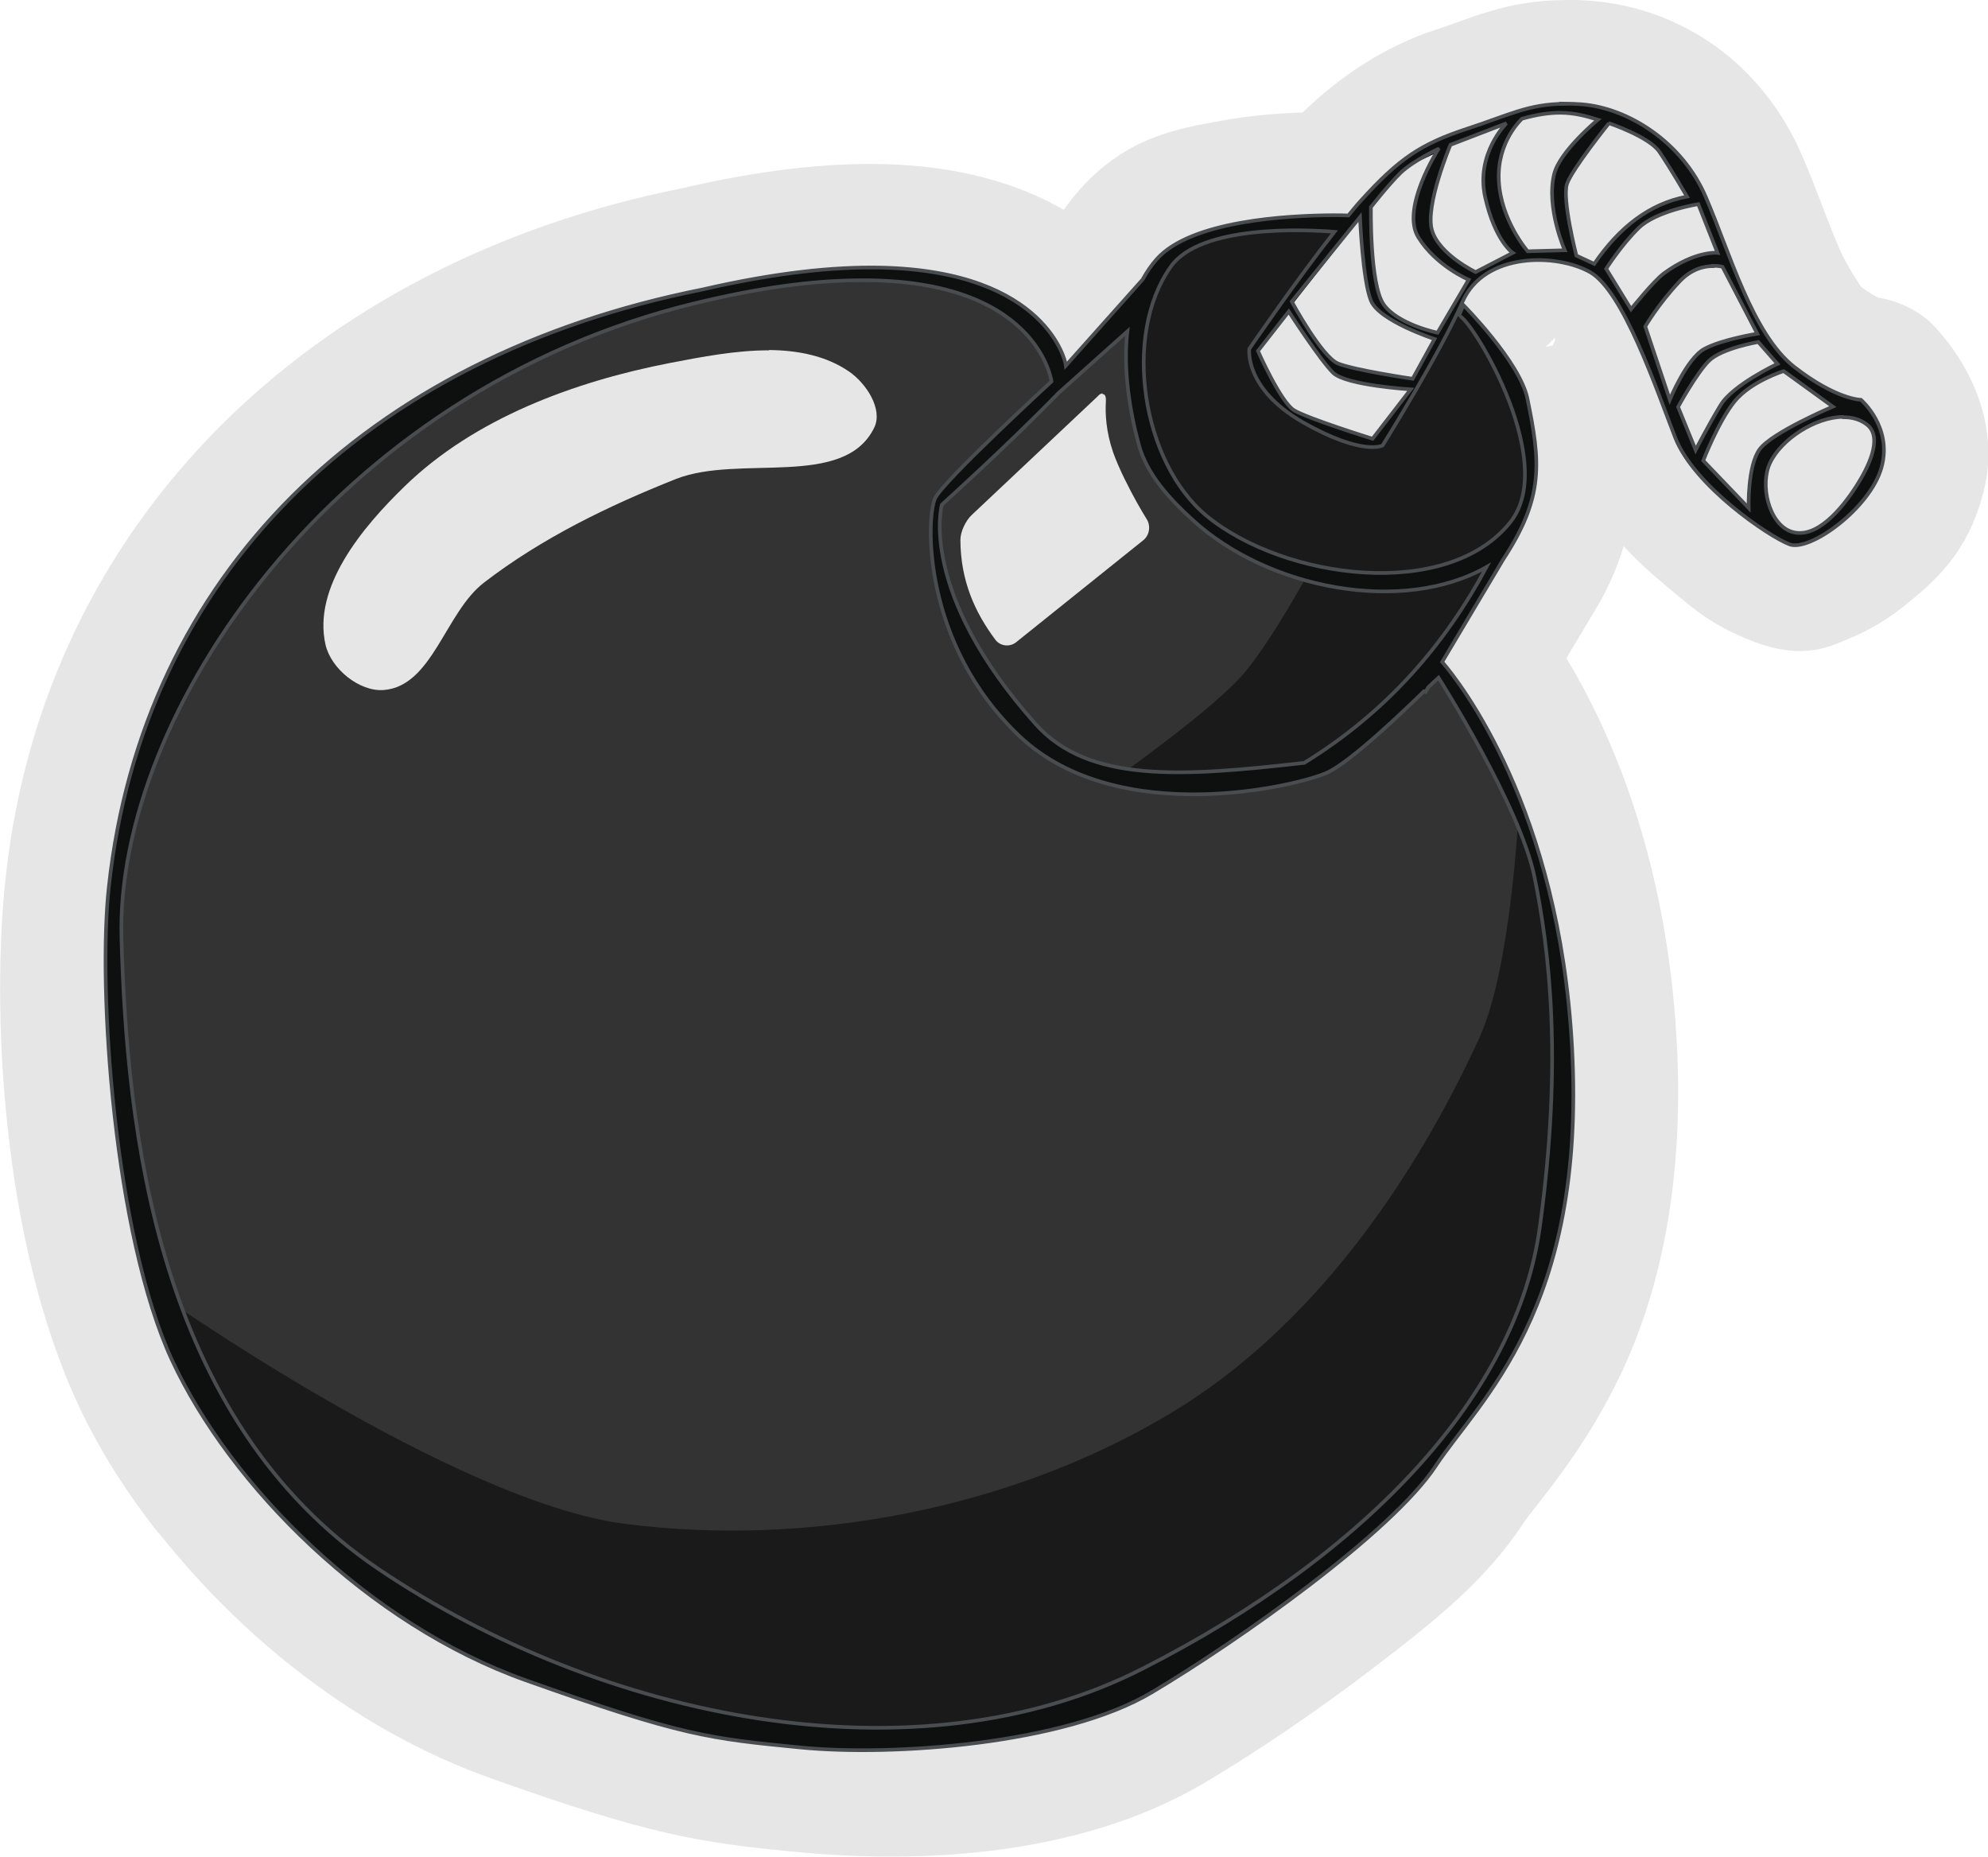
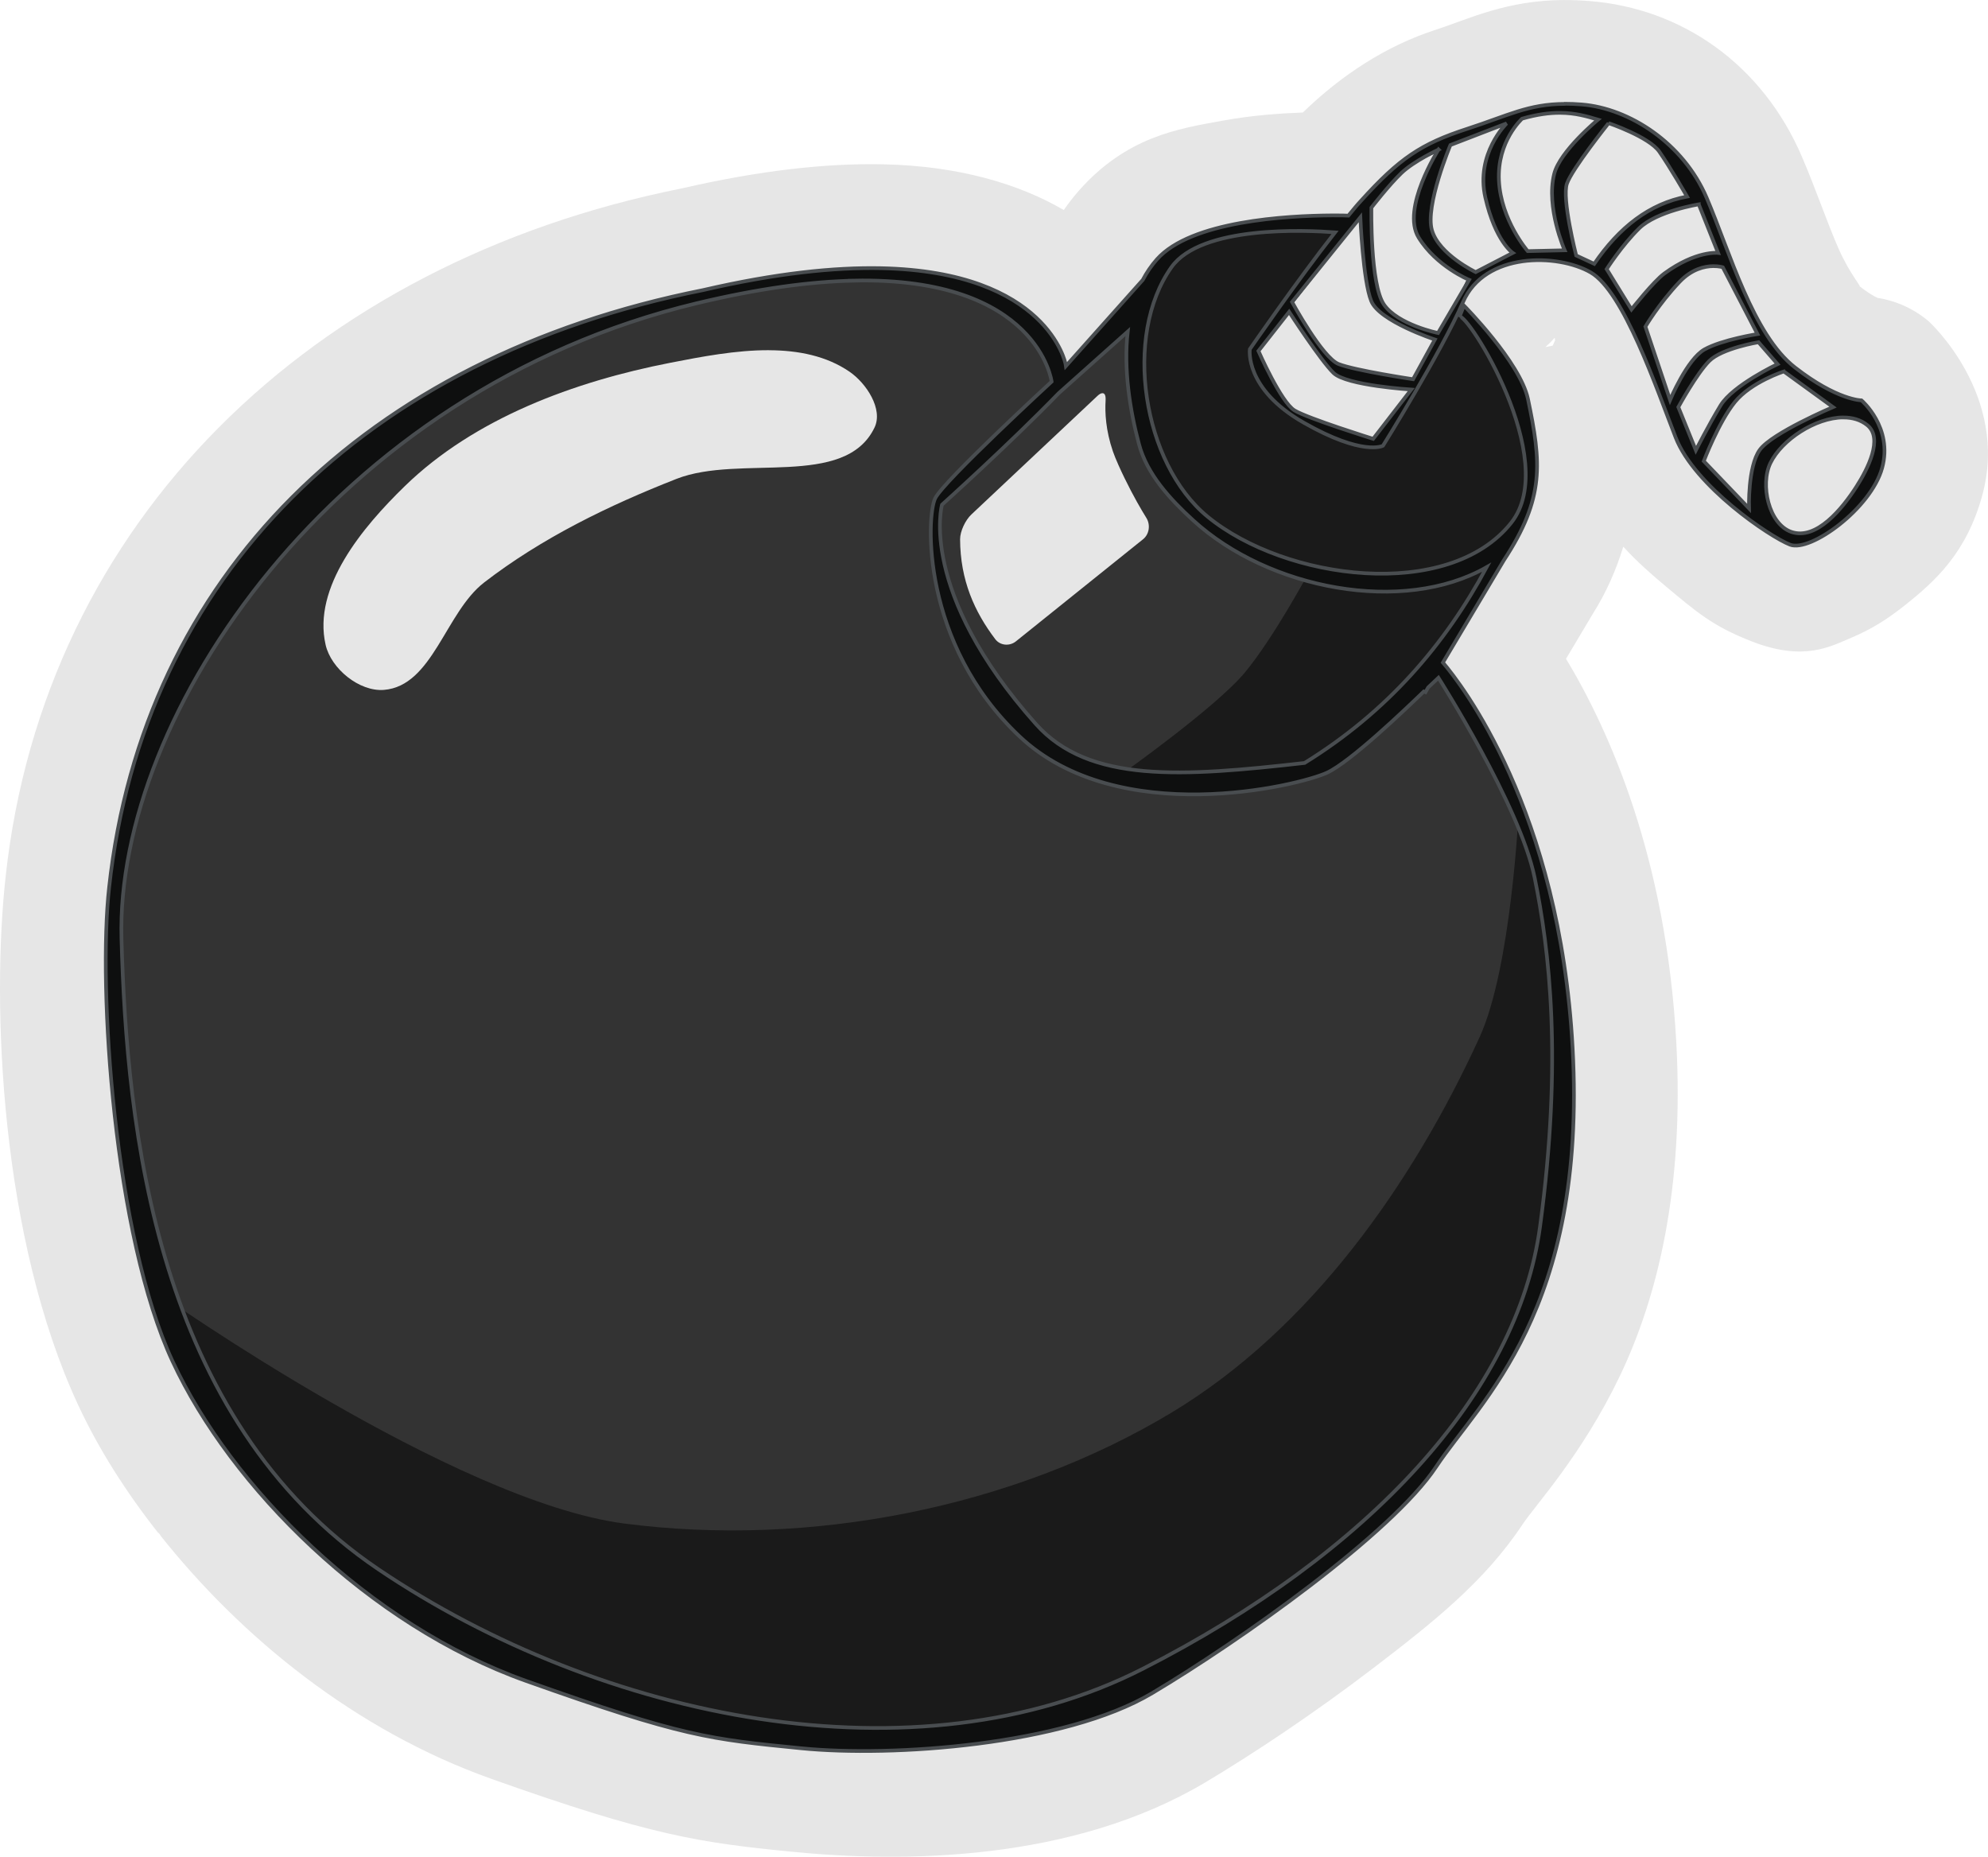
- <svg xmlns="http://www.w3.org/2000/svg" width="6mm" height="5.603mm" viewBox="0 0 6 5.603" version="1.1" id="svg5">
-   <defs id="defs2">
-     </defs>
+ <svg xmlns="http://www.w3.org/2000/svg" id="svg5" width="60mm" height="56.031mm" version="1.1" viewBox="0 0 60 56.031">
  <g id="layer1" transform="translate(-196.6364,9.886266)">
-     <path id="path63743" style="color:#000000;fill:#e6e6e6;stroke-width:0.627;stroke-linecap:round;stroke-linejoin:round;-inkscape-stroke:none" d="m 201.358,-9.886 c -0.176,5.479e-4 -0.289,0.058 -0.39,0.09 -0.147,0.048 -0.282,0.135 -0.4,0.249 -0.071,0.003 -0.152,0.008 -0.245,0.025 -0.132,0.024 -0.286,0.048 -0.429,0.209 -0.017,0.019 -0.033,0.04 -0.047,0.06 -0.136,-0.079 -0.318,-0.133 -0.545,-0.138 -0.172,-0.004 -0.371,0.018 -0.608,0.073 -1.119,0.224 -1.923,1.006 -2.04,2.075 -0.044,0.394 -0.015,1.095 0.219,1.597 0.063,0.135 0.145,0.264 0.243,0.388 l -0.002,-0.004 a 0.314,0.314 0 0 0 0.037,0.041 l -0.032,-0.035 c 0.247,0.311 0.592,0.592 1.001,0.737 0.483,0.172 0.63,0.193 0.904,0.22 0.341,0.034 0.849,0.03 1.251,-0.209 0.145,-0.086 0.332,-0.211 0.508,-0.346 0.176,-0.135 0.335,-0.259 0.45,-0.434 0.037,-0.056 0.179,-0.209 0.293,-0.447 0.114,-0.238 0.195,-0.566 0.171,-1.007 -0.03,-0.558 -0.202,-0.941 -0.333,-1.158 l 0.081,-0.136 c 0.041,-0.065 0.071,-0.134 0.092,-0.202 0.042,0.046 0.086,0.085 0.128,0.12 0.092,0.077 0.141,0.12 0.262,0.167 0.156,0.06 0.237,0.014 0.299,-0.012 0.062,-0.026 0.111,-0.058 0.158,-0.095 0.094,-0.075 0.189,-0.16 0.236,-0.333 0.084,-0.303 -0.161,-0.526 -0.161,-0.526 a 0.314,0.314 0 0 0 -0.202,-0.075 c 0,0 0.054,0.007 0.053,0.006 -9.2e-4,-3.26e-4 -0.022,-0.008 -0.062,-0.039 0.015,0.012 -0.026,-0.034 -0.06,-0.111 -0.034,-0.077 -0.068,-0.177 -0.111,-0.277 -0.12,-0.281 -0.364,-0.449 -0.64,-0.471 -0.026,-0.002 -0.051,-0.003 -0.076,-0.003 z m -0.525,0.173 a 0.314,0.314 0 0 0 -3e-4,2.809e-4 0.314,0.314 0 0 0 -8.4e-4,2.592e-4 c 0.001,-5.68e-4 -2.7e-4,1.381e-4 0.001,-5.401e-4 z m -0.125,0.118 a 0.314,0.314 0 0 0 -6.9e-4,0.002 l -3.2e-4,-3.457e-4 c 0,0 6.6e-4,-0.001 0.001,-0.002 z m 0.621,0.727 8.3e-4,0.009 -0.007,0.015 -0.022,0.005 a 0.314,0.314 0 0 0 0.029,-0.029 z" />
-     <path style="fill:#333333;stroke:#000000;stroke-width:0.011px;stroke-linecap:butt;stroke-linejoin:miter;stroke-opacity:1" d="m 199.856,-8.747 -0.175,-0.229 -0.175,-0.054 -0.257,-0.031 -0.485,0.052 -0.387,0.135 -0.532,0.231 -0.332,0.331 -0.26,0.342 -0.152,0.268 -0.065,0.27 -0.067,0.375 0.026,0.35 0.087,0.552 0.182,0.494 0.155,0.241 0.295,0.279 0.29,0.162 0.218,0.132 0.461,0.145 0.295,0.058 0.674,-0.017 0.452,-0.157 0.257,-0.151 0.451,-0.357 0.313,-0.375 0.124,-0.236 0.085,-0.331 0.027,-0.411 -0.056,-0.478 -0.083,-0.277 -0.103,-0.217 -0.14,-0.228 0.216,-0.385 -0.244,0.133 -0.3,-0.005 -0.248,-0.095 -0.23,-0.173 -0.08,-0.177 -0.022,-0.29 0.033,-0.154 z" id="path40059" />
-     <path id="path41293" style="fill:#1a1a1a;fill-opacity:1;stroke:none;stroke-width:0.011px;stroke-linecap:butt;stroke-linejoin:miter;stroke-opacity:1" d="m 200.582,-9.21 -0.3,0.029 -0.145,0.105 -0.071,0.207 0.02,0.322 0.218,0.249 0.28,0.143 c 0,0 -0.104,0.193 -0.191,0.298 -0.087,0.105 -0.374,0.308 -0.374,0.308 l 0.291,0.025 0.313,-0.039 0.348,-0.315 0.155,-0.273 c 0,0 0.076,-0.115 0.076,-0.123 0,-0.008 0.057,-0.165 0.057,-0.165 l -0.023,-0.15 -0.036,-0.154 -0.161,-0.229 -0.121,0.225 -0.097,0.167 -0.048,0.032 -0.146,-0.045 -0.086,-0.045 -0.111,-0.117 -0.006,-0.078 0.183,-0.263 0.092,-0.113 z m 0.638,1.77 c 0,0 -0.022,0.473 -0.118,0.684 -0.203,0.444 -0.511,0.881 -0.93,1.133 -0.481,0.29 -1.095,0.407 -1.652,0.335 -0.514,-0.067 -1.396,-0.688 -1.396,-0.688 l 0.237,0.525 0.415,0.384 0.557,0.284 0.634,0.14 0.341,0.014 0.474,-0.057 0.456,-0.199 0.542,-0.391 0.381,-0.479 0.13,-0.283 0.056,-0.419 -0.025,-0.608 z" />
-     <path style="fill:#e6e6e6;fill-opacity:1;stroke:#000000;stroke-width:0.011px;stroke-linecap:butt;stroke-linejoin:miter;stroke-opacity:1" d="m 200.42,-8.828 0.355,-0.451 0.106,-0.109 0.167,-0.08 0.149,-0.061 0.108,-0.026 0.183,0.02 0.135,0.061 0.097,0.125 0.061,0.097 0.046,0.127 0.067,0.139 0.131,0.215 0.191,0.12 0.075,0.045 0.026,0.071 -0.058,0.147 -0.086,0.085 -0.089,0.043 -0.112,-0.026 -0.139,-0.115 -0.077,-0.094 -0.075,-0.132 -0.084,-0.256 -0.099,-0.155 -0.049,-0.048 -0.091,-0.031 -0.152,0.003 -0.074,0.029 -0.066,0.049 -0.082,0.177 -0.159,0.271 -0.03,0.028 -0.121,-0.013 -0.091,-0.044 -0.079,-0.047 z" id="path61750" />
-     <path id="path871" style="fill:#0e0f0f;fill-opacity:1;stroke:#494d50;stroke-width:0.011px;stroke-linecap:butt;stroke-linejoin:miter;stroke-opacity:1" d="m 201.359,-9.573 c -0.11,3.428e-4 -0.171,0.035 -0.294,0.075 -0.14,0.046 -0.206,0.09 -0.321,0.217 -0.012,0.013 -0.025,0.029 -0.038,0.045 -0.012,-3.974e-4 -0.019,-9.11e-4 -0.049,-7.344e-4 -0.138,8.146e-4 -0.426,0.017 -0.529,0.132 -0.017,0.019 -0.031,0.04 -0.043,0.062 l -0.232,0.26 -0.001,-0.007 c 0,0 -0.053,-0.278 -0.557,-0.289 -0.141,-0.003 -0.317,0.015 -0.538,0.066 -1.019,0.203 -1.69,0.864 -1.792,1.802 -0.034,0.304 0.015,1.051 0.191,1.43 0.177,0.379 0.592,0.796 1.067,0.965 0.475,0.169 0.555,0.176 0.83,0.203 0.275,0.027 0.795,-0.009 1.059,-0.166 0.264,-0.157 0.725,-0.483 0.857,-0.683 0.132,-0.2 0.455,-0.47 0.412,-1.263 -0.039,-0.721 -0.337,-1.1 -0.392,-1.164 l 0.184,-0.309 c 0.124,-0.189 0.113,-0.293 0.073,-0.487 -0.024,-0.111 -0.193,-0.281 -0.193,-0.281 l -0.014,0.034 c 0.021,-0.019 0.307,0.431 0.156,0.621 -0.189,0.238 -0.681,0.174 -0.916,-0.018 -0.196,-0.161 -0.256,-0.546 -0.109,-0.753 0.09,-0.127 0.405,-0.112 0.494,-0.105 -0.116,0.147 -0.257,0.353 -0.257,0.353 0,0 -0.017,0.119 0.162,0.222 0.18,0.102 0.24,0.07 0.24,0.07 0,0 0.176,-0.282 0.241,-0.433 0.066,-0.152 0.286,-0.147 0.386,-0.09 0.1,0.058 0.199,0.351 0.256,0.498 0.057,0.147 0.284,0.3 0.345,0.323 0.061,0.024 0.244,-0.109 0.278,-0.232 0.034,-0.122 -0.062,-0.204 -0.062,-0.204 0,0 -0.074,-3.259e-4 -0.201,-0.099 -0.127,-0.099 -0.196,-0.348 -0.267,-0.512 -0.07,-0.165 -0.233,-0.27 -0.377,-0.281 -0.018,-0.001 -0.035,-0.002 -0.05,-0.002 z m -0.014,0.027 c 0.046,2.336e-4 0.082,0.011 0.114,0.021 0,0 -0.115,0.095 -0.132,0.164 -0.025,0.101 0.032,0.23 0.032,0.23 l -0.112,0.003 c 0,0 -0.081,-0.093 -0.087,-0.213 -0.006,-0.119 0.07,-0.187 0.07,-0.187 0.046,-0.013 0.083,-0.018 0.115,-0.018 z m 0.146,0.031 c 0,0 0.122,0.041 0.153,0.086 0.031,0.045 0.084,0.136 0.084,0.136 -0.113,0.021 -0.205,0.093 -0.28,0.203 l -0.054,-0.025 c 0,0 -0.044,-0.172 -0.028,-0.217 0.016,-0.045 0.126,-0.182 0.126,-0.182 z m -0.308,7.993e-4 c 0,0 -0.094,0.092 -0.064,0.224 0.03,0.132 0.083,0.167 0.083,0.167 l -0.112,0.058 c 0,0 -0.111,-0.053 -0.132,-0.127 -0.021,-0.074 0.056,-0.257 0.056,-0.257 z m -0.206,0.079 c 0,0 -0.114,0.178 -0.06,0.265 0.054,0.087 0.152,0.128 0.152,0.128 l -0.094,0.16 c 0,0 -0.121,-0.025 -0.163,-0.086 -0.042,-0.061 -0.038,-0.293 -0.038,-0.293 0,0 0.053,-0.068 0.09,-0.104 0.038,-0.036 0.112,-0.071 0.112,-0.071 z m 0.785,0.165 0.058,0.147 c 0,0 -0.066,-0.008 -0.162,0.062 -0.032,0.024 -0.099,0.108 -0.099,0.108 l -0.075,-0.122 c 0,0 0.045,-0.071 0.098,-0.123 0.053,-0.052 0.18,-0.072 0.18,-0.072 z m -1.021,0.039 c 0,0 0.008,0.191 0.033,0.252 0.024,0.061 0.192,0.116 0.192,0.116 l -0.066,0.12 c 0,0 -0.176,-0.026 -0.225,-0.046 -0.049,-0.019 -0.14,-0.187 -0.14,-0.187 z m 1.065,0.147 c 0.018,-1.979e-4 0.029,0.003 0.029,0.003 l 0.105,0.202 c 0,0 -0.107,0.017 -0.16,0.046 -0.053,0.029 -0.104,0.153 -0.104,0.153 l -0.074,-0.221 c 0,0 0.039,-0.067 0.102,-0.134 0.037,-0.04 0.076,-0.048 0.102,-0.048 z m -2.594,0.044 c 0.557,-0.012 0.598,0.305 0.598,0.305 0,0 -0.325,0.299 -0.351,0.352 -0.027,0.053 -0.043,0.437 0.255,0.719 0.298,0.281 0.844,0.149 0.929,0.109 0.071,-0.033 0.233,-0.188 0.291,-0.245 l 0.005,0.002 0.008,-0.014 c 0.006,-0.006 0.031,-0.029 0.031,-0.029 0,0 0.246,0.386 0.29,0.603 0.044,0.217 0.085,0.55 0.016,1.053 -0.068,0.503 -0.515,0.986 -1.198,1.334 -0.683,0.349 -1.633,0.155 -2.307,-0.3 -0.674,-0.455 -0.76,-1.336 -0.776,-1.904 -0.019,-0.673 0.639,-1.653 1.735,-1.917 0.19,-0.046 0.346,-0.066 0.474,-0.068 z m 1.314,0.094 c 0,0 0.095,0.147 0.134,0.185 0.039,0.038 0.234,0.05 0.234,0.05 l -0.115,0.149 c 0,0 -0.196,-0.061 -0.237,-0.086 -0.041,-0.025 -0.109,-0.179 -0.109,-0.179 z m -0.487,0.06 c -0.013,0.112 0.006,0.236 0.034,0.34 0.024,0.091 0.094,0.166 0.163,0.229 0.228,0.209 0.634,0.286 0.887,0.142 -0.126,0.234 -0.3,0.437 -0.55,0.591 -0.369,0.042 -0.651,0.062 -0.811,-0.117 -0.357,-0.4 -0.283,-0.662 -0.283,-0.662 0,0 0.206,-0.186 0.352,-0.337 z m 1.904,0.032 0.058,0.066 c 0,0 -0.135,0.063 -0.172,0.125 -0.037,0.061 -0.075,0.135 -0.075,0.135 l -0.053,-0.13 c 0,0 0.055,-0.101 0.093,-0.139 0.038,-0.038 0.149,-0.057 0.149,-0.057 z m 0.077,0.088 0.148,0.107 c 0,0 -0.184,0.078 -0.221,0.129 -0.037,0.051 -0.033,0.177 -0.033,0.177 l -0.137,-0.143 c 0,0 0.045,-0.117 0.094,-0.178 0.049,-0.061 0.148,-0.092 0.148,-0.092 z m 0.179,0.139 c 0.028,-2.327e-4 0.053,0.007 0.073,0.023 0.049,0.04 8.9e-4,0.132 -0.033,0.185 -0.043,0.067 -0.121,0.163 -0.197,0.137 -0.068,-0.024 -0.095,-0.143 -0.063,-0.208 0.034,-0.071 0.136,-0.137 0.219,-0.138 z" />
-     <path id="path40249" style="fill:#e6e6e6;stroke:none;stroke-width:0.011px;stroke-linecap:butt;stroke-linejoin:miter;stroke-opacity:1" d="m 198.958,-8.829 c -0.1,-4.856e-4 -0.205,0.02 -0.299,0.038 -0.289,0.056 -0.59,0.167 -0.801,0.372 -0.128,0.124 -0.279,0.305 -0.239,0.479 0.017,0.072 0.102,0.142 0.176,0.136 0.147,-0.012 0.185,-0.234 0.302,-0.324 0.174,-0.134 0.376,-0.232 0.58,-0.313 0.192,-0.075 0.508,0.031 0.598,-0.155 0.027,-0.056 -0.025,-0.134 -0.076,-0.169 -0.07,-0.048 -0.154,-0.064 -0.242,-0.065 z m 1.006,0.13 c -0.005,1.457e-4 -0.01,0.003 -0.016,0.01 l -0.379,0.357 c -0.018,0.017 -0.034,0.05 -0.034,0.075 5.2e-4,0.124 0.044,0.219 0.106,0.302 0.015,0.019 0.043,0.022 0.062,0.007 l 0.384,-0.308 c 0.019,-0.015 0.023,-0.044 0.01,-0.064 -0.016,-0.026 -0.039,-0.065 -0.066,-0.12 -0.011,-0.022 -0.027,-0.058 -0.035,-0.081 -0.022,-0.064 -0.024,-0.118 -0.022,-0.153 9.3e-4,-0.015 -0.002,-0.023 -0.01,-0.023 z" />
+     <path id="path63743" d="m243.854-9.886c-1.757 0.005-2.888 0.575-3.897 0.902-1.468 0.476-2.817 1.346-4 2.493-0.713 0.028-1.524 0.082-2.45 0.251-1.316 0.239-2.861 0.48-4.295 2.092-0.172 0.194-0.328 0.395-0.469 0.6-1.357-0.792-3.182-1.333-5.454-1.38-1.716-0.036-3.71 0.183-6.084 0.729-11.19 2.236-19.228 10.061-20.396 20.745-0.441 3.937-0.147 10.954 2.188 15.972 0.627 1.346 1.455 2.641 2.431 3.877l-0.02-0.042a3.135 3.135 0 0 0 0.367 0.413l-0.322-0.345c2.467 3.114 5.915 5.916 10.01 7.373 4.826 1.718 6.296 1.925 9.039 2.198 3.411 0.34 8.494 0.3 12.507-2.087 1.452-0.864 3.323-2.111 5.084-3.459 1.761-1.348 3.346-2.592 4.499-4.335 0.372-0.563 1.792-2.091 2.931-4.468 1.139-2.376 1.946-5.658 1.706-10.066-0.304-5.579-2.017-9.407-3.328-11.583l0.811-1.361c0.414-0.655 0.706-1.336 0.917-2.022 0.421 0.462 0.863 0.847 1.283 1.197 0.925 0.77 1.407 1.203 2.618 1.671 1.564 0.604 2.368 0.137 2.99-0.124 0.622-0.261 1.106-0.579 1.578-0.952 0.943-0.746 1.886-1.599 2.363-3.332 0.835-3.035-1.609-5.256-1.609-5.256a3.135 3.135 0 0 0-2.021-0.75s0.536 0.066 0.528 0.063c-9e-3 -0.003-0.219-0.079-0.624-0.394 0.153 0.119-0.264-0.336-0.604-1.107-0.341-0.771-0.676-1.768-1.106-2.774-1.2-2.806-3.636-4.486-6.404-4.707-0.258-0.021-0.512-0.031-0.764-0.03zm-5.253 1.734a3.135 3.135 0 0 0-3e-3 0.003 3.135 3.135 0 0 0-8e-3 0.003c0.01-0.006-3e-3 0.001 0.01-0.005zm-1.249 1.184a3.135 3.135 0 0 0-7e-3 0.02l-3e-3 -0.003s7e-3 -0.011 0.01-0.017zm6.209 7.271 8e-3 0.086-0.07 0.155-0.222 0.045a3.135 3.135 0 0 0 0.286-0.286z" color="#000000" fill="#e6e6e6" stroke-linecap="round" stroke-linejoin="round" stroke-width="6.27" style="-inkscape-stroke:none" />
+     <path id="path40059" d="m228.83 1.502-1.749-2.288-1.75-0.544-2.572-0.306-4.854 0.519-3.872 1.35-5.322 2.314-3.32 3.306-2.603 3.422-1.525 2.683-0.652 2.698-0.667 3.751 0.264 3.502 0.867 5.517 1.824 4.938 1.554 2.407 2.951 2.791 2.895 1.625 2.177 1.323 4.606 1.451 2.954 0.576 6.74-0.169 4.521-1.57 2.567-1.51 4.506-3.567 3.131-3.749 1.241-2.365 0.846-3.306 0.272-4.109-0.564-4.78-0.827-2.772-1.032-2.169-1.403-2.281 2.158-3.85-2.444 1.334-3.002-0.052-2.476-0.954-2.301-1.735-0.798-1.771-0.224-2.905 0.325-1.537z" fill="#333" stroke="#000" stroke-width=".111px" />
+     <path id="path41293" d="m236.09-3.123-3.003 0.285-1.45 1.051-0.709 2.071 0.204 3.225 2.184 2.487 2.802 1.427s-1.039 1.934-1.91 2.985c-0.871 1.051-3.736 3.079-3.736 3.079l2.907 0.25 3.127-0.39 3.483-3.149 1.551-2.726s0.764-1.148 0.764-1.228c0-0.08 0.571-1.653 0.571-1.653l-0.233-1.499-0.363-1.545-1.611-2.291-1.206 2.249-0.974 1.672-0.475 0.317-1.46-0.448-0.863-0.45-1.112-1.166-0.06-0.777 1.828-2.634 0.921-1.132zm6.382 17.701s-0.218 4.735-1.181 6.838c-2.032 4.441-5.111 8.807-9.295 11.326-4.813 2.897-10.945 4.071-16.516 3.349-5.144-0.667-13.956-6.879-13.956-6.879l2.37 5.25 4.148 3.844 5.567 2.838 6.34 1.397 3.414 0.138 4.742-0.574 4.56-1.989 5.419-3.914 3.814-4.786 1.299-2.83 0.563-4.187-0.251-6.079z" fill="#1a1a1a" />
+     <path id="path61750" d="m234.475 0.695 3.548-4.51 1.064-1.093 1.665-0.8 1.494-0.61 1.085-0.258 1.831 0.201 1.348 0.605 0.967 1.253 0.612 0.967 0.463 1.275 0.674 1.394 1.312 2.148 1.909 1.202 0.749 0.447 0.256 0.712-0.58 1.473-0.864 0.85-0.887 0.433-1.117-0.264-1.392-1.146-0.775-0.942-0.75-1.316-0.843-2.562-0.992-1.553-0.489-0.477-0.911-0.313-1.521 0.033-0.745 0.293-0.656 0.492-0.82 1.771-1.586 2.714-0.303 0.277-1.215-0.125-0.907-0.442-0.791-0.466z" fill="#e6e6e6" stroke="#000" stroke-width=".111px" />
+     <path id="path871" d="m243.864-6.751c-1.099 0.003-1.712 0.351-2.94 0.75-1.404 0.455-2.056 0.899-3.209 2.172-0.12 0.128-0.248 0.287-0.383 0.45-0.123-0.004-0.189-0.009-0.488-0.007-1.378 0.008-4.261 0.169-5.288 1.323-0.17 0.191-0.312 0.401-0.43 0.625l-2.321 2.6-0.01-0.067s-0.53-2.783-5.566-2.888c-1.41-0.029-3.173 0.151-5.376 0.662-10.187 2.025-16.899 8.637-17.923 18.024-0.342 3.038 0.148 10.509 1.915 14.302 1.766 3.793 5.924 7.956 10.67 9.645 4.746 1.69 5.547 1.758 8.298 2.032 2.751 0.274 7.95-0.089 10.594-1.662 2.645-1.573 7.248-4.828 8.571-6.829 1.324-2.001 4.553-4.703 4.122-12.634-0.393-7.205-3.369-10.998-3.915-11.639l1.839-3.087c1.24-1.891 1.132-2.932 0.727-4.871-0.242-1.112-1.931-2.814-1.931-2.814l-0.136 0.342c0.206-0.187 3.075 4.309 1.562 6.213-1.889 2.378-6.812 1.74-9.161-0.184-1.962-1.607-2.563-5.461-1.094-7.529 0.902-1.269 4.05-1.119 4.939-1.053-1.157 1.474-2.572 3.525-2.572 3.525s-0.172 1.193 1.623 2.217c1.796 1.024 2.395 0.698 2.395 0.698s1.758-2.818 2.415-4.334c0.657-1.516 2.858-1.471 3.855-0.896 0.997 0.576 1.991 3.512 2.564 4.981 0.574 1.469 2.841 2.998 3.453 3.235 0.614 0.237 2.442-1.094 2.778-2.316 0.336-1.222-0.622-2.039-0.622-2.039s-0.737-0.003-2.007-0.992c-1.271-0.988-1.965-3.477-2.668-5.123-0.704-1.646-2.33-2.699-3.771-2.815-0.18-0.014-0.348-0.021-0.504-0.021zm-0.14 0.27c0.465 0.002 0.815 0.108 1.142 0.205 0 0-1.15 0.948-1.323 1.64-0.254 1.012 0.317 2.303 0.317 2.303l-1.116 0.025s-0.808-0.932-0.868-2.126c-0.06-1.193 0.699-1.871 0.699-1.871 0.456-0.131 0.828-0.178 1.146-0.176zm1.46 0.31s1.22 0.413 1.532 0.86c0.313 0.447 0.838 1.356 0.838 1.356-1.133 0.212-2.05 0.928-2.802 2.031l-0.545-0.253s-0.439-1.72-0.278-2.171c0.16-0.451 1.256-1.822 1.256-1.822zm-3.076 0.008s-0.944 0.917-0.642 2.237c0.301 1.32 0.826 1.672 0.826 1.672l-1.118 0.579s-1.109-0.529-1.321-1.265c-0.212-0.736 0.558-2.569 0.558-2.569zm-2.055 0.789s-1.138 1.782-0.601 2.655c0.536 0.873 1.524 1.278 1.524 1.278l-0.938 1.604s-1.208-0.246-1.632-0.858c-0.423-0.612-0.379-2.926-0.379-2.926s0.528-0.683 0.905-1.044c0.377-0.361 1.122-0.708 1.122-0.708zm7.854 1.655 0.583 1.465s-0.658-0.082-1.623 0.622c-0.324 0.236-0.991 1.083-0.991 1.083l-0.749-1.216s0.451-0.709 0.98-1.23c0.53-0.521 1.8-0.725 1.8-0.725zm-10.214 0.391s0.08 1.913 0.329 2.525c0.244 0.612 1.921 1.163 1.921 1.163l-0.658 1.198s-1.758-0.264-2.25-0.459c-0.492-0.195-1.403-1.872-1.403-1.872zm10.65 1.473c0.176-0.002 0.289 0.034 0.289 0.034l1.046 2.016s-1.072 0.169-1.597 0.463c-0.526 0.295-1.04 1.526-1.04 1.526l-0.744-2.214s0.394-0.675 1.022-1.342c0.372-0.396 0.765-0.48 1.024-0.483zm-25.943 0.436c5.575-0.116 5.976 3.049 5.976 3.049s-3.248 2.99-3.514 3.52c-0.266 0.529-0.434 4.375 2.545 7.186 2.979 2.811 8.442 1.49 9.287 1.093 0.708-0.334 2.328-1.881 2.915-2.448l0.05 0.02 0.08-0.141c0.06-0.058 0.311-0.293 0.311-0.293s2.459 3.861 2.903 6.031c0.445 2.169 0.845 5.501 0.164 10.529-0.681 5.028-5.153 9.858-11.983 13.344-6.83 3.486-16.329 1.553-23.073-2.997-6.744-4.55-7.601-13.359-7.758-19.039-0.186-6.727 6.391-16.535 17.355-19.168 1.896-0.455 3.459-0.657 4.745-0.684zm13.144 0.944s0.948 1.466 1.342 1.846c0.394 0.379 2.344 0.499 2.344 0.499l-1.149 1.487s-1.962-0.611-2.374-0.858c-0.411-0.247-1.09-1.794-1.09-1.794zm-4.871 0.595c-0.128 1.125 0.06 2.357 0.34 3.4 0.241 0.905 0.937 1.657 1.628 2.29 2.281 2.092 6.344 2.861 8.865 1.419-1.258 2.34-3.001 4.368-5.496 5.909-3.695 0.417-6.507 0.621-8.108-1.173-3.571-4.004-2.835-6.62-2.835-6.62s2.062-1.857 3.523-3.366zm19.037 0.321 0.575 0.661s-1.348 0.635-1.72 1.247c-0.371 0.612-0.746 1.354-0.746 1.354l-0.529-1.304s0.55-1.008 0.933-1.392c0.383-0.383 1.487-0.566 1.487-0.566zm0.767 0.884 1.481 1.074s-1.842 0.781-2.209 1.29c-0.368 0.509-0.325 1.767-0.325 1.767l-1.366-1.426s0.446-1.175 0.938-1.783c0.493-0.608 1.48-0.924 1.48-0.924zm1.785 1.387c0.276-0.002 0.531 0.068 0.734 0.234 0.485 0.398 9e-3 1.324-0.329 1.852-0.43 0.672-1.212 1.629-1.967 1.367-0.683-0.237-0.946-1.427-0.631-2.078 0.343-0.706 1.362-1.369 2.192-1.376z" fill="#0e0f0f" stroke="#494d50" stroke-width=".111px" />
+     <path id="path40249" d="m219.851 0.682c-0.998-0.005-2.045 0.196-2.987 0.38-2.889 0.564-5.899 1.669-8.01 3.722-1.279 1.244-2.789 3.051-2.39 4.79 0.165 0.722 1.021 1.419 1.761 1.359 1.473-0.12 1.854-2.339 3.024-3.242 1.74-1.342 3.759-2.324 5.805-3.126 1.916-0.751 5.085 0.307 5.976-1.548 0.268-0.556-0.247-1.34-0.757-1.688-0.698-0.477-1.542-0.642-2.423-0.646zm10.058 1.297c-0.05 0.001-0.1 0.033-0.164 0.095l-3.793 3.567c-0.177 0.167-0.339 0.501-0.339 0.745 5e-3 1.242 0.438 2.194 1.061 3.016 0.147 0.195 0.432 0.22 0.623 0.067l3.838-3.082c0.19-0.153 0.228-0.437 0.1-0.644-0.16-0.258-0.391-0.654-0.657-1.198-0.108-0.22-0.274-0.58-0.353-0.81-0.218-0.636-0.242-1.175-0.221-1.527 9e-3 -0.152-0.02-0.232-0.1-0.229z" fill="#e6e6e6" />
  </g>
</svg>
